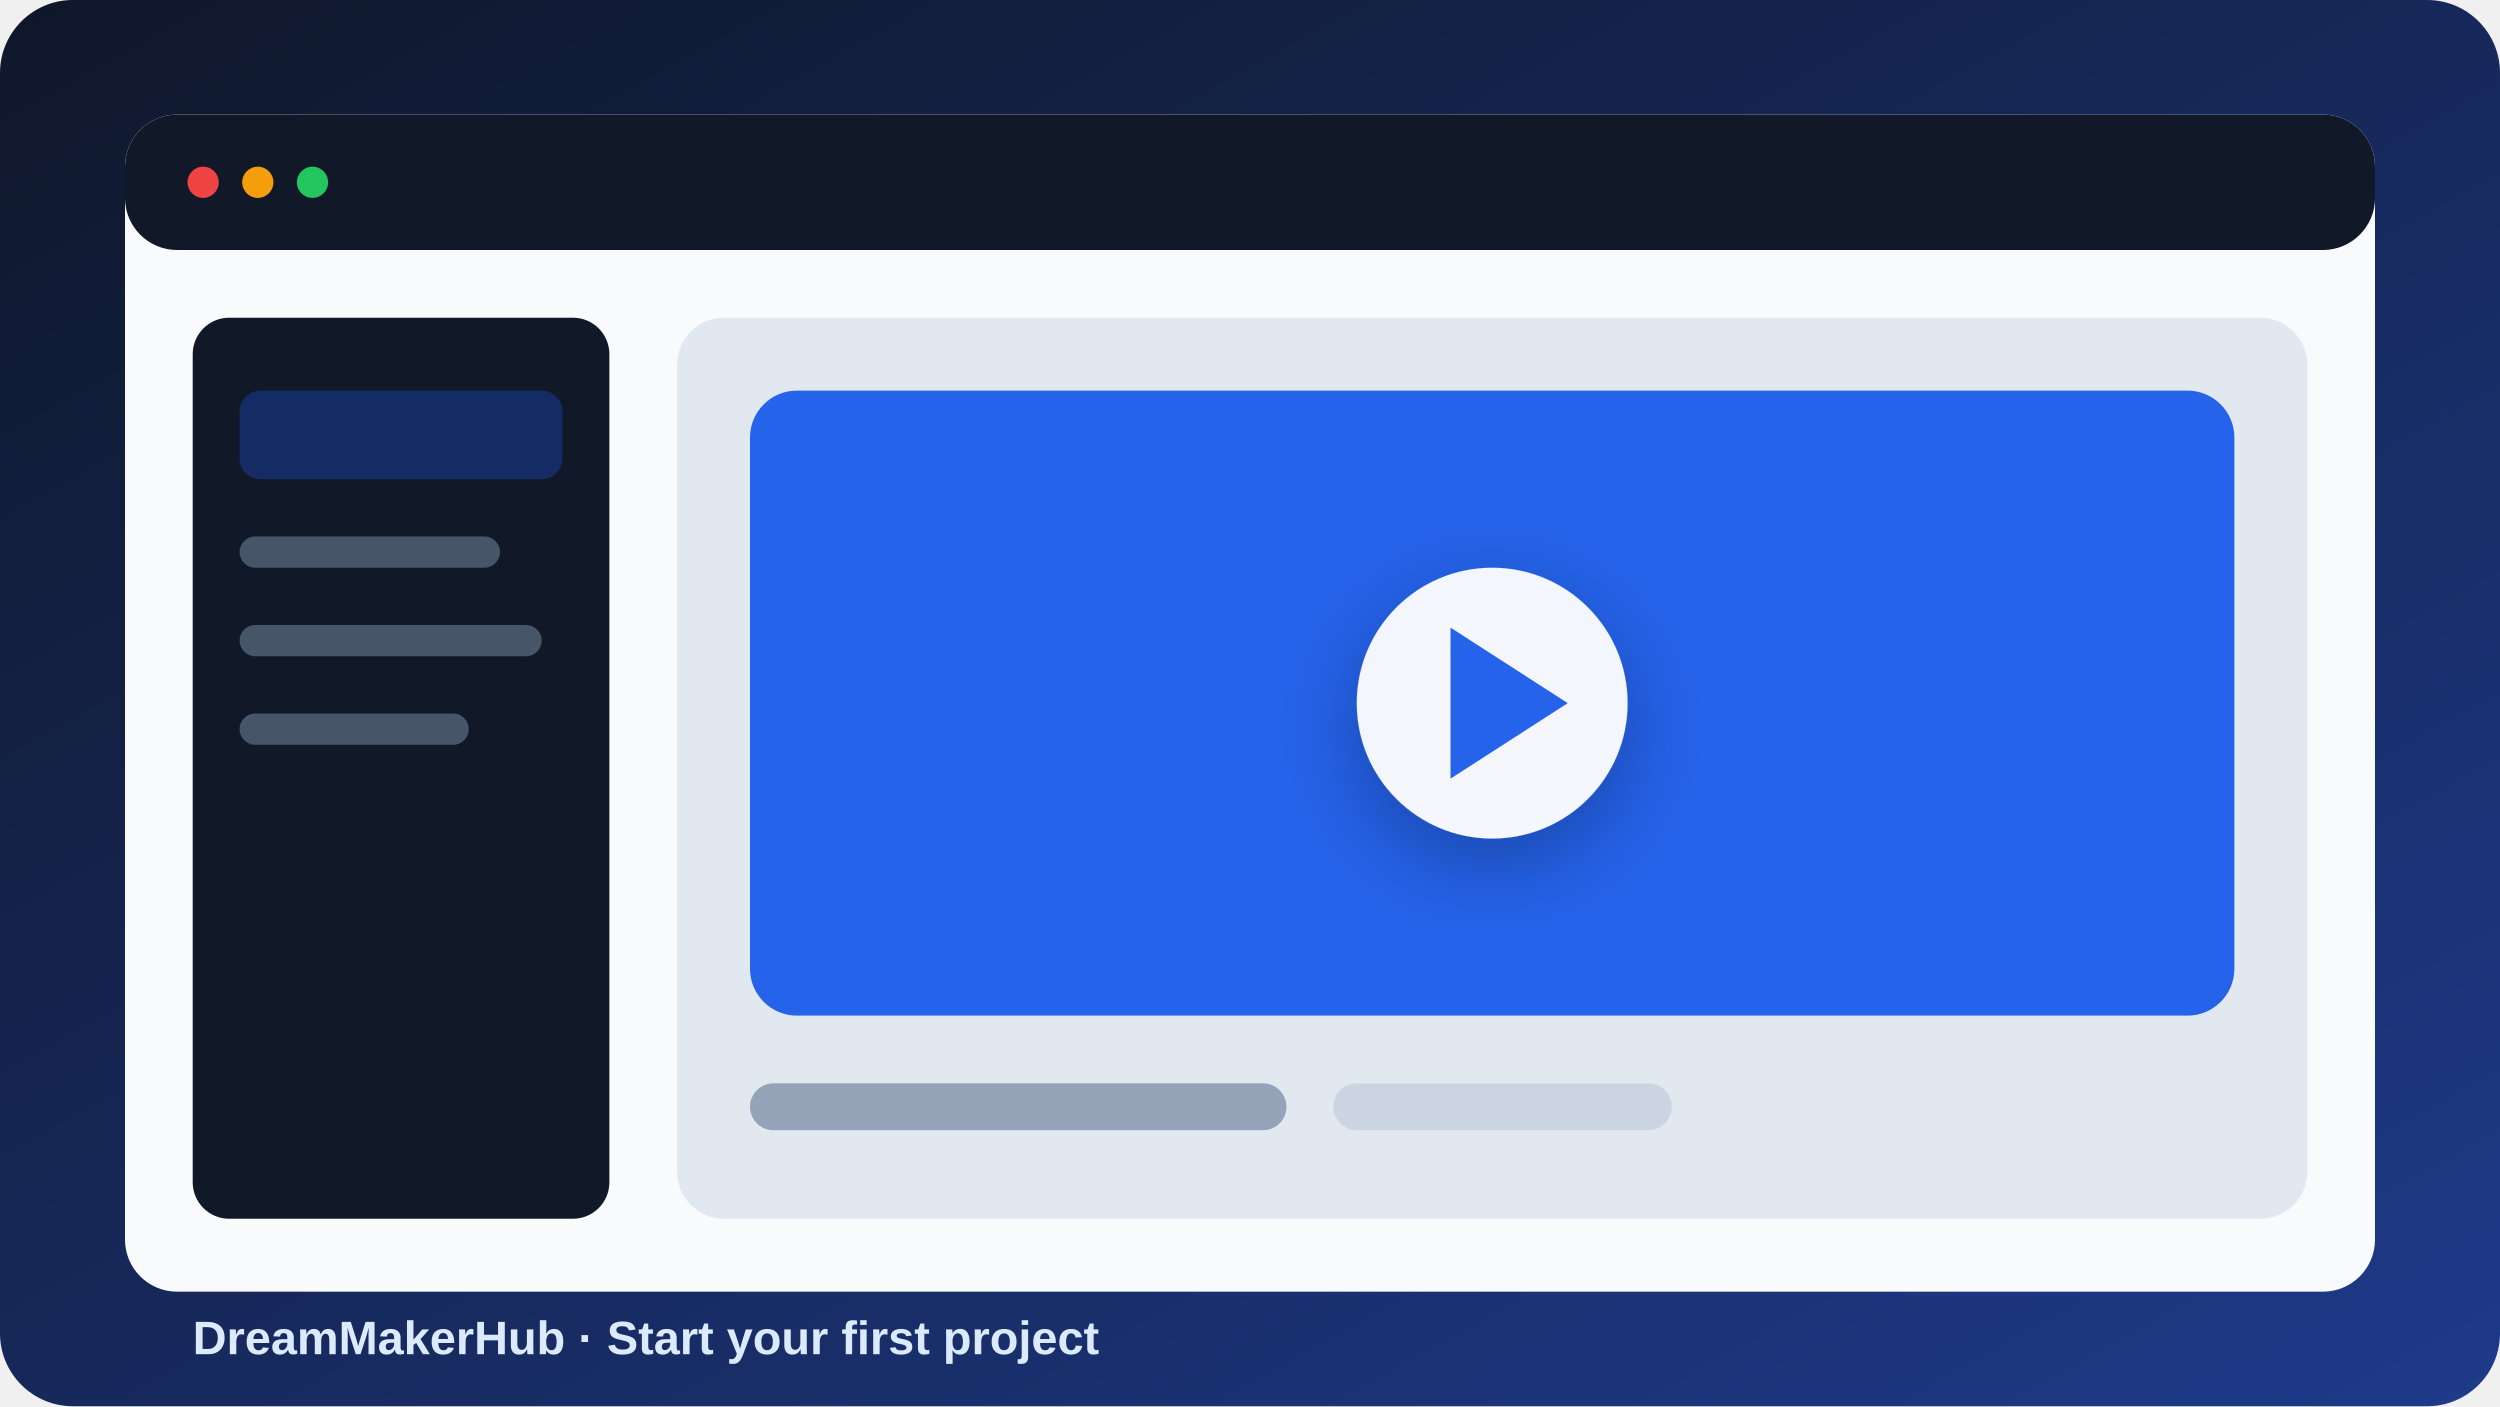
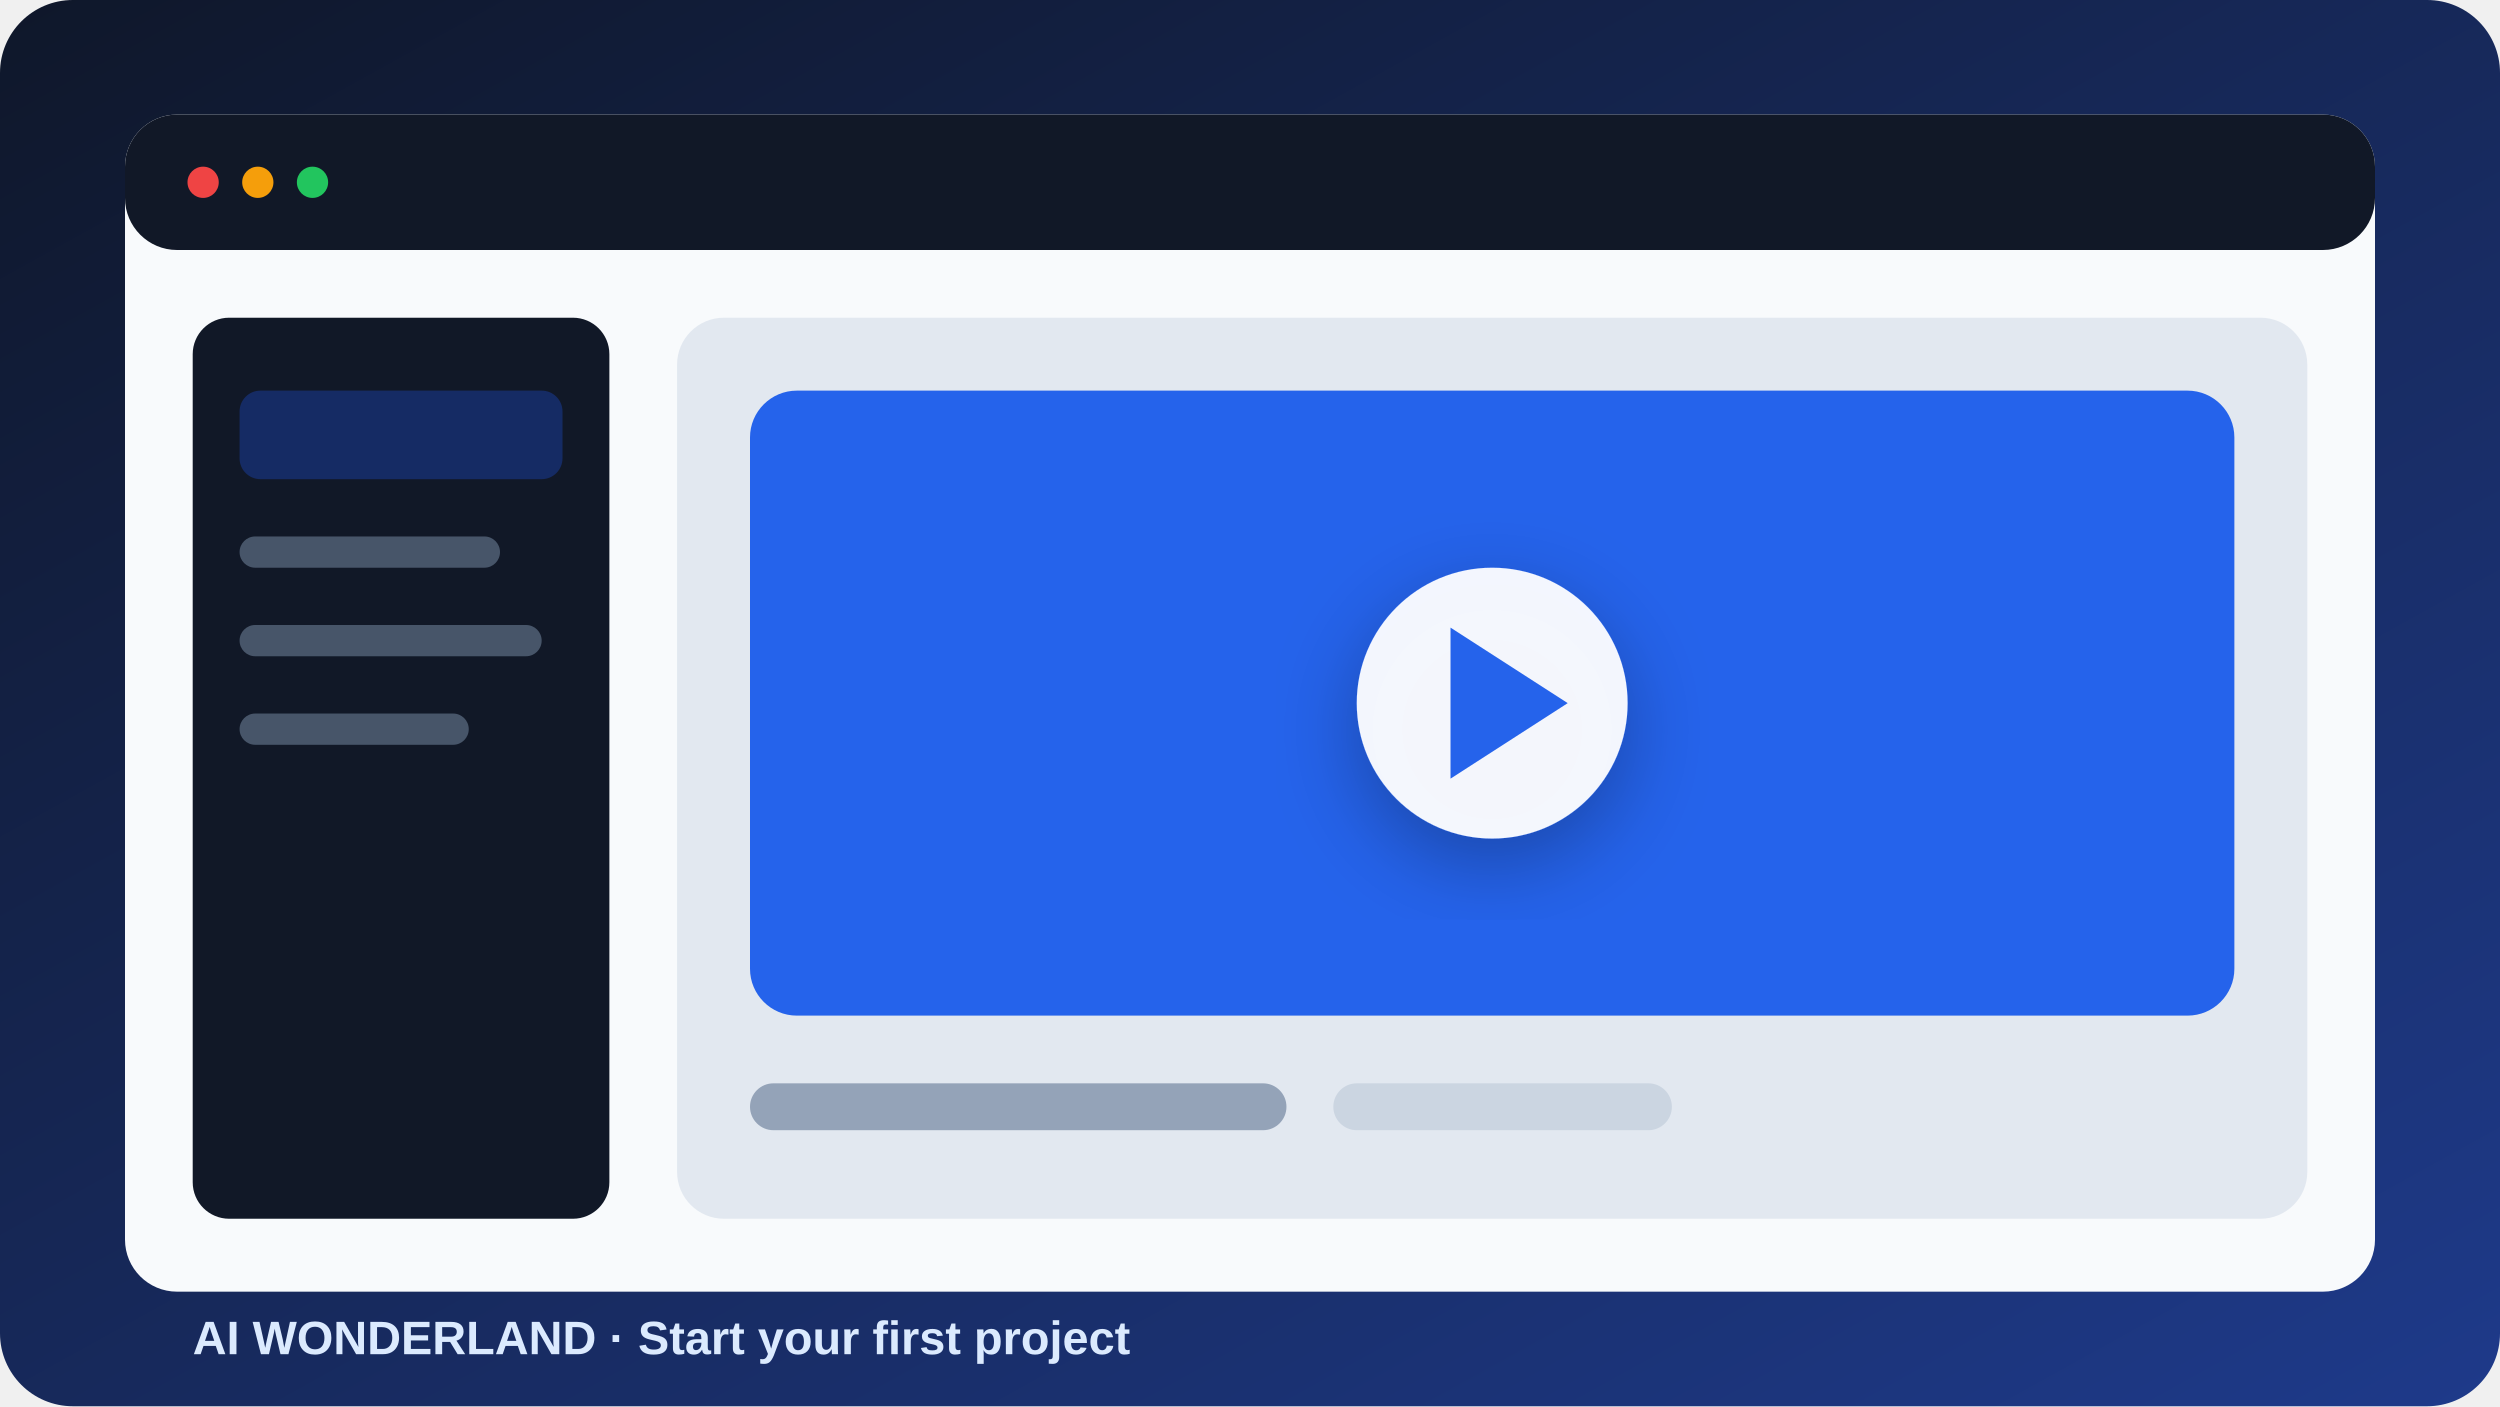
<svg xmlns="http://www.w3.org/2000/svg" width="960" height="540" viewBox="0 0 960 540" fill="none">
  <defs>
    <linearGradient id="bg" x1="0" y1="0" x2="1" y2="1">
      <stop stop-color="#0F172A" />
      <stop offset="1" stop-color="#1E3A8A" />
    </linearGradient>
    <filter id="shadow" x="-30%" y="-30%" width="160%" height="160%">
      <feDropShadow dx="0" dy="10" stdDeviation="16" flood-opacity="0.3" />
    </filter>
  </defs>
  <rect width="960" height="540" rx="28" fill="url(#bg)" />
  <rect x="48" y="44" width="864" height="452" rx="20" fill="#F8FAFC" />
  <rect x="48" y="44" width="864" height="52" rx="20" fill="#111827" />
  <circle cx="78" cy="70" r="6" fill="#EF4444" />
  <circle cx="99" cy="70" r="6" fill="#F59E0B" />
  <circle cx="120" cy="70" r="6" fill="#22C55E" />
  <rect x="74" y="122" width="160" height="346" rx="14" fill="#111827" />
  <rect x="92" y="150" width="124" height="34" rx="8" fill="#1D4ED8" fill-opacity="0.35" />
  <rect x="92" y="206" width="100" height="12" rx="6" fill="#475569" />
  <rect x="92" y="240" width="116" height="12" rx="6" fill="#475569" />
  <rect x="92" y="274" width="88" height="12" rx="6" fill="#475569" />
  <rect x="260" y="122" width="626" height="346" rx="18" fill="#E2E8F0" />
  <rect x="288" y="150" width="570" height="240" rx="18" fill="#2563EB" />
  <circle cx="573" cy="270" r="52" fill="white" fill-opacity="0.94" filter="url(#shadow)" />
  <path d="M557 241L602 270L557 299V241Z" fill="#2563EB" />
  <rect x="288" y="416" width="206" height="18" rx="9" fill="#94A3B8" />
  <rect x="512" y="416" width="130" height="18" rx="9" fill="#CBD5E1" />
-   <text x="74" y="520" fill="#DBEAFE" font-family="Arial, sans-serif" font-size="18" font-weight="700">DreamMakerHub · Start your first project</text>
+   <text x="74" y="520" fill="#DBEAFE" font-family="Arial, sans-serif" font-size="18" font-weight="700">AI WONDERLAND · Start your first project</text>
</svg>
